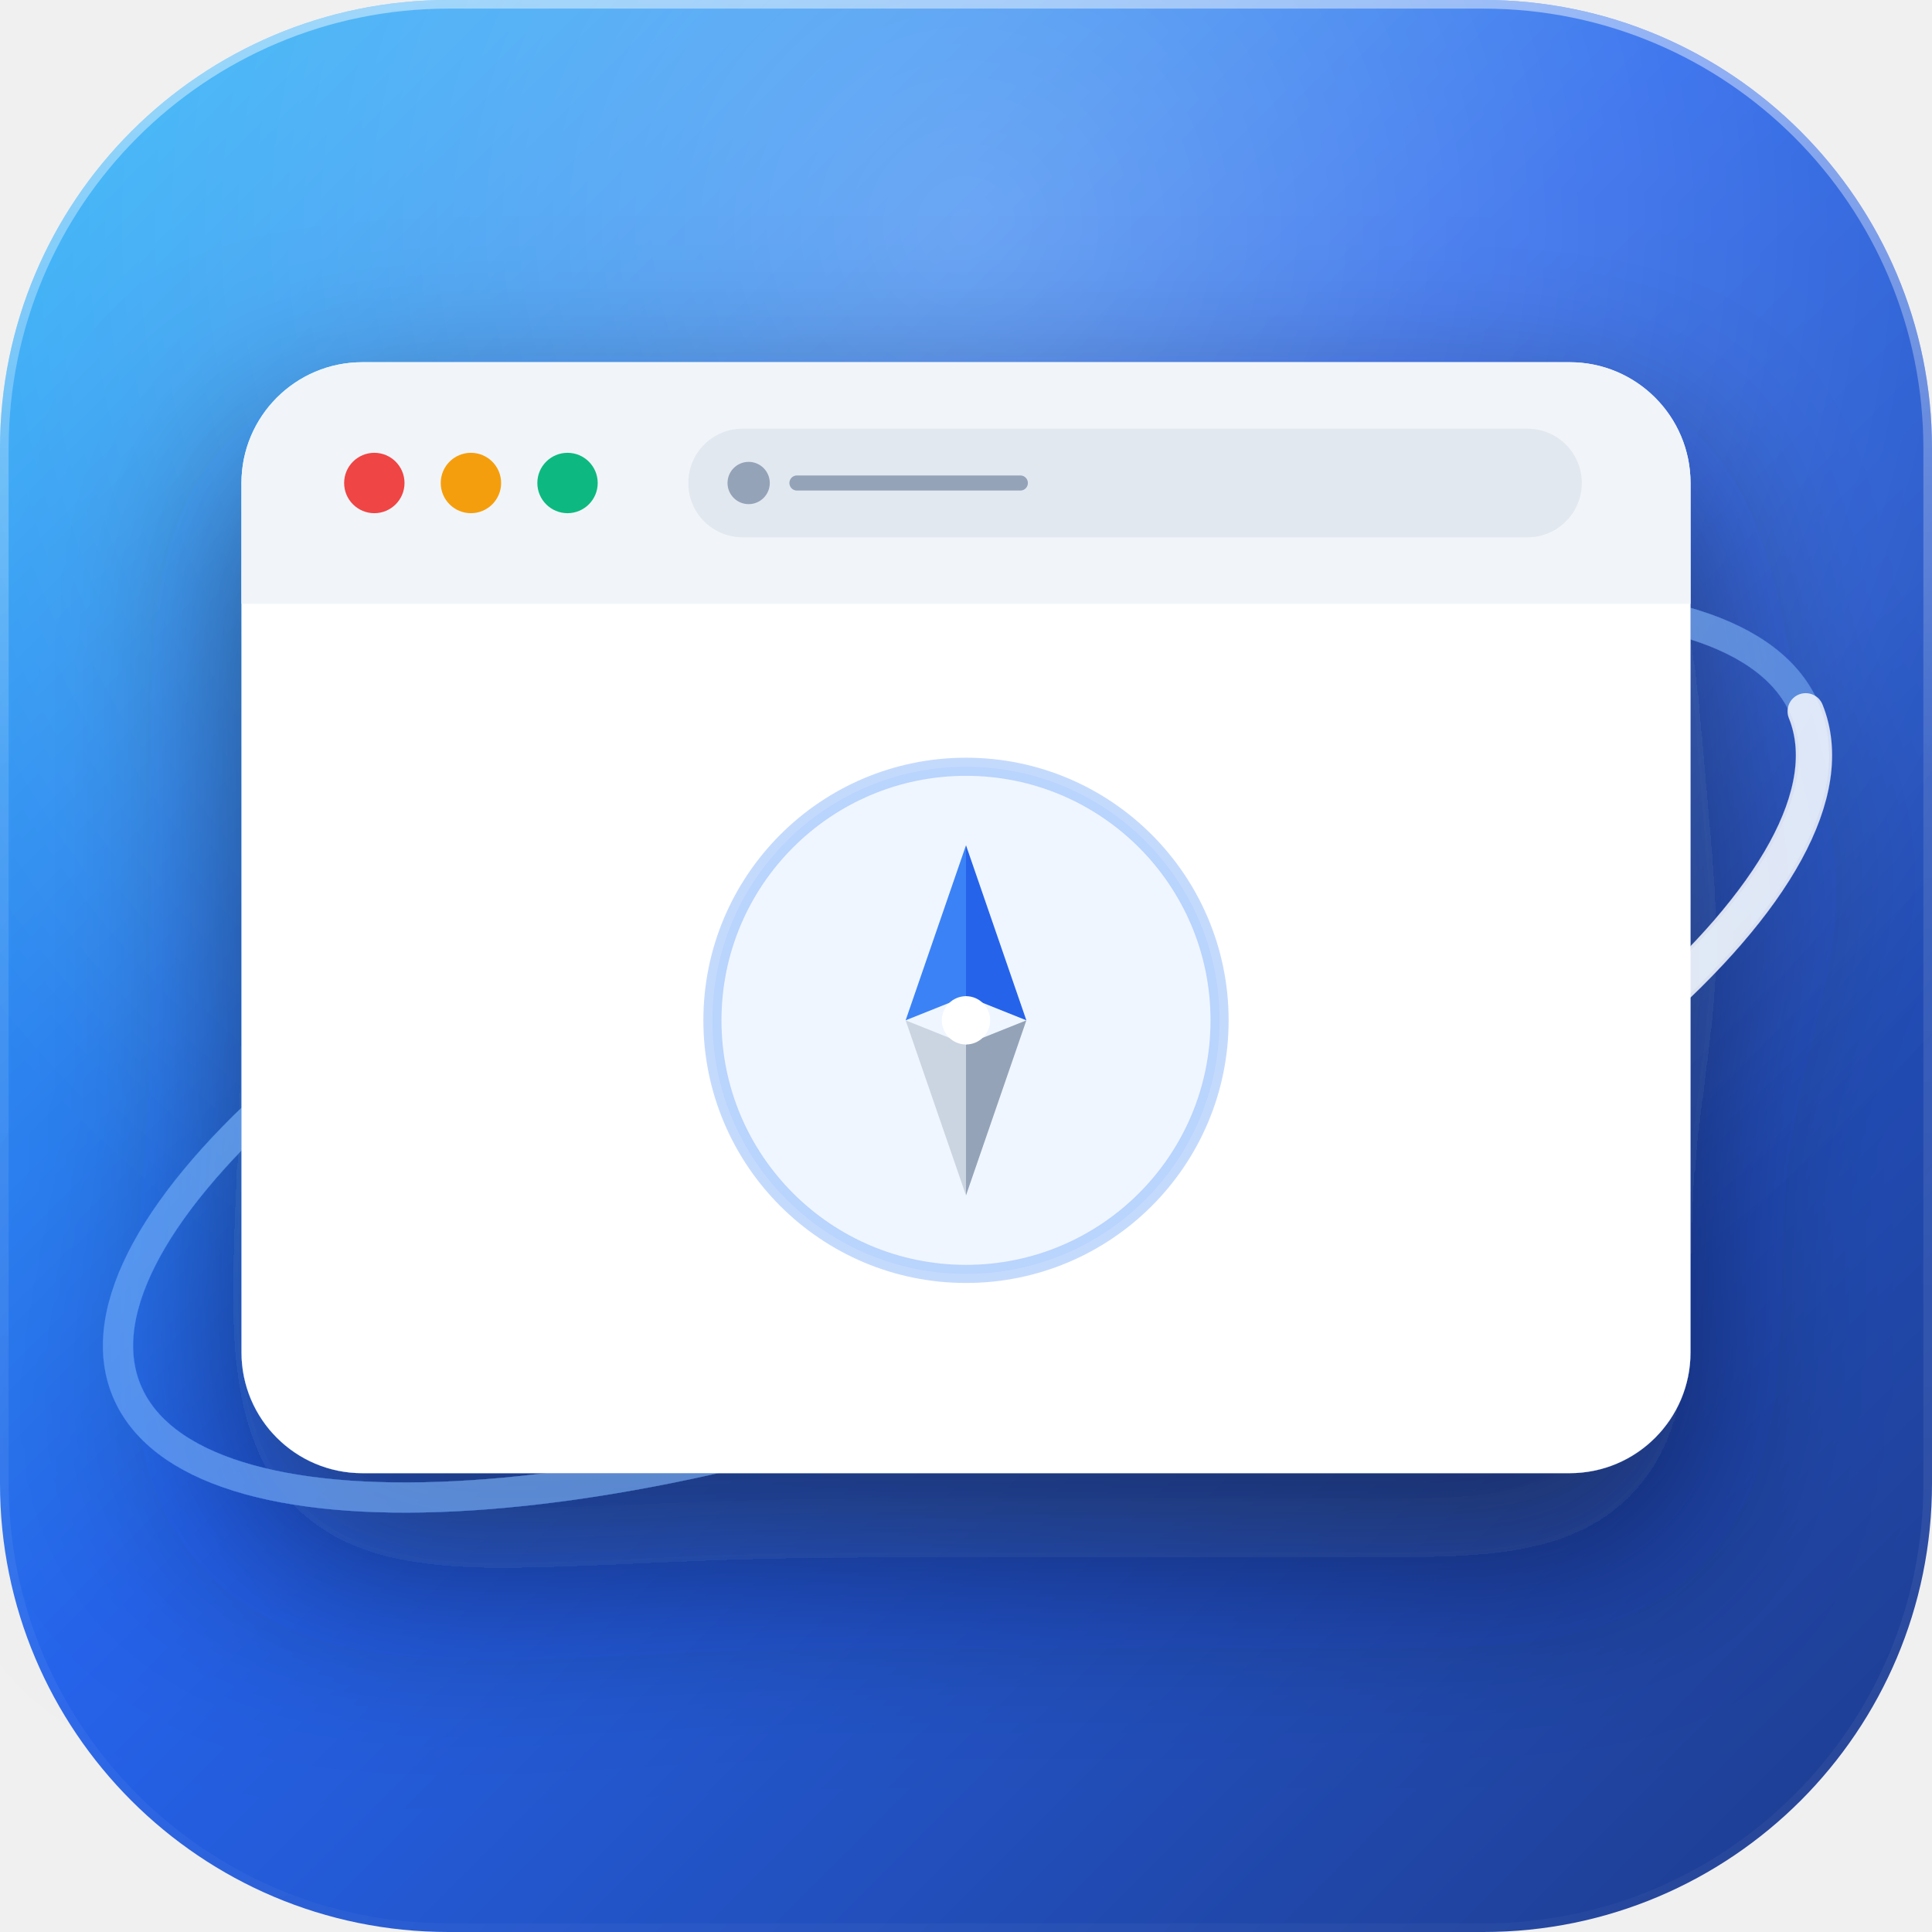
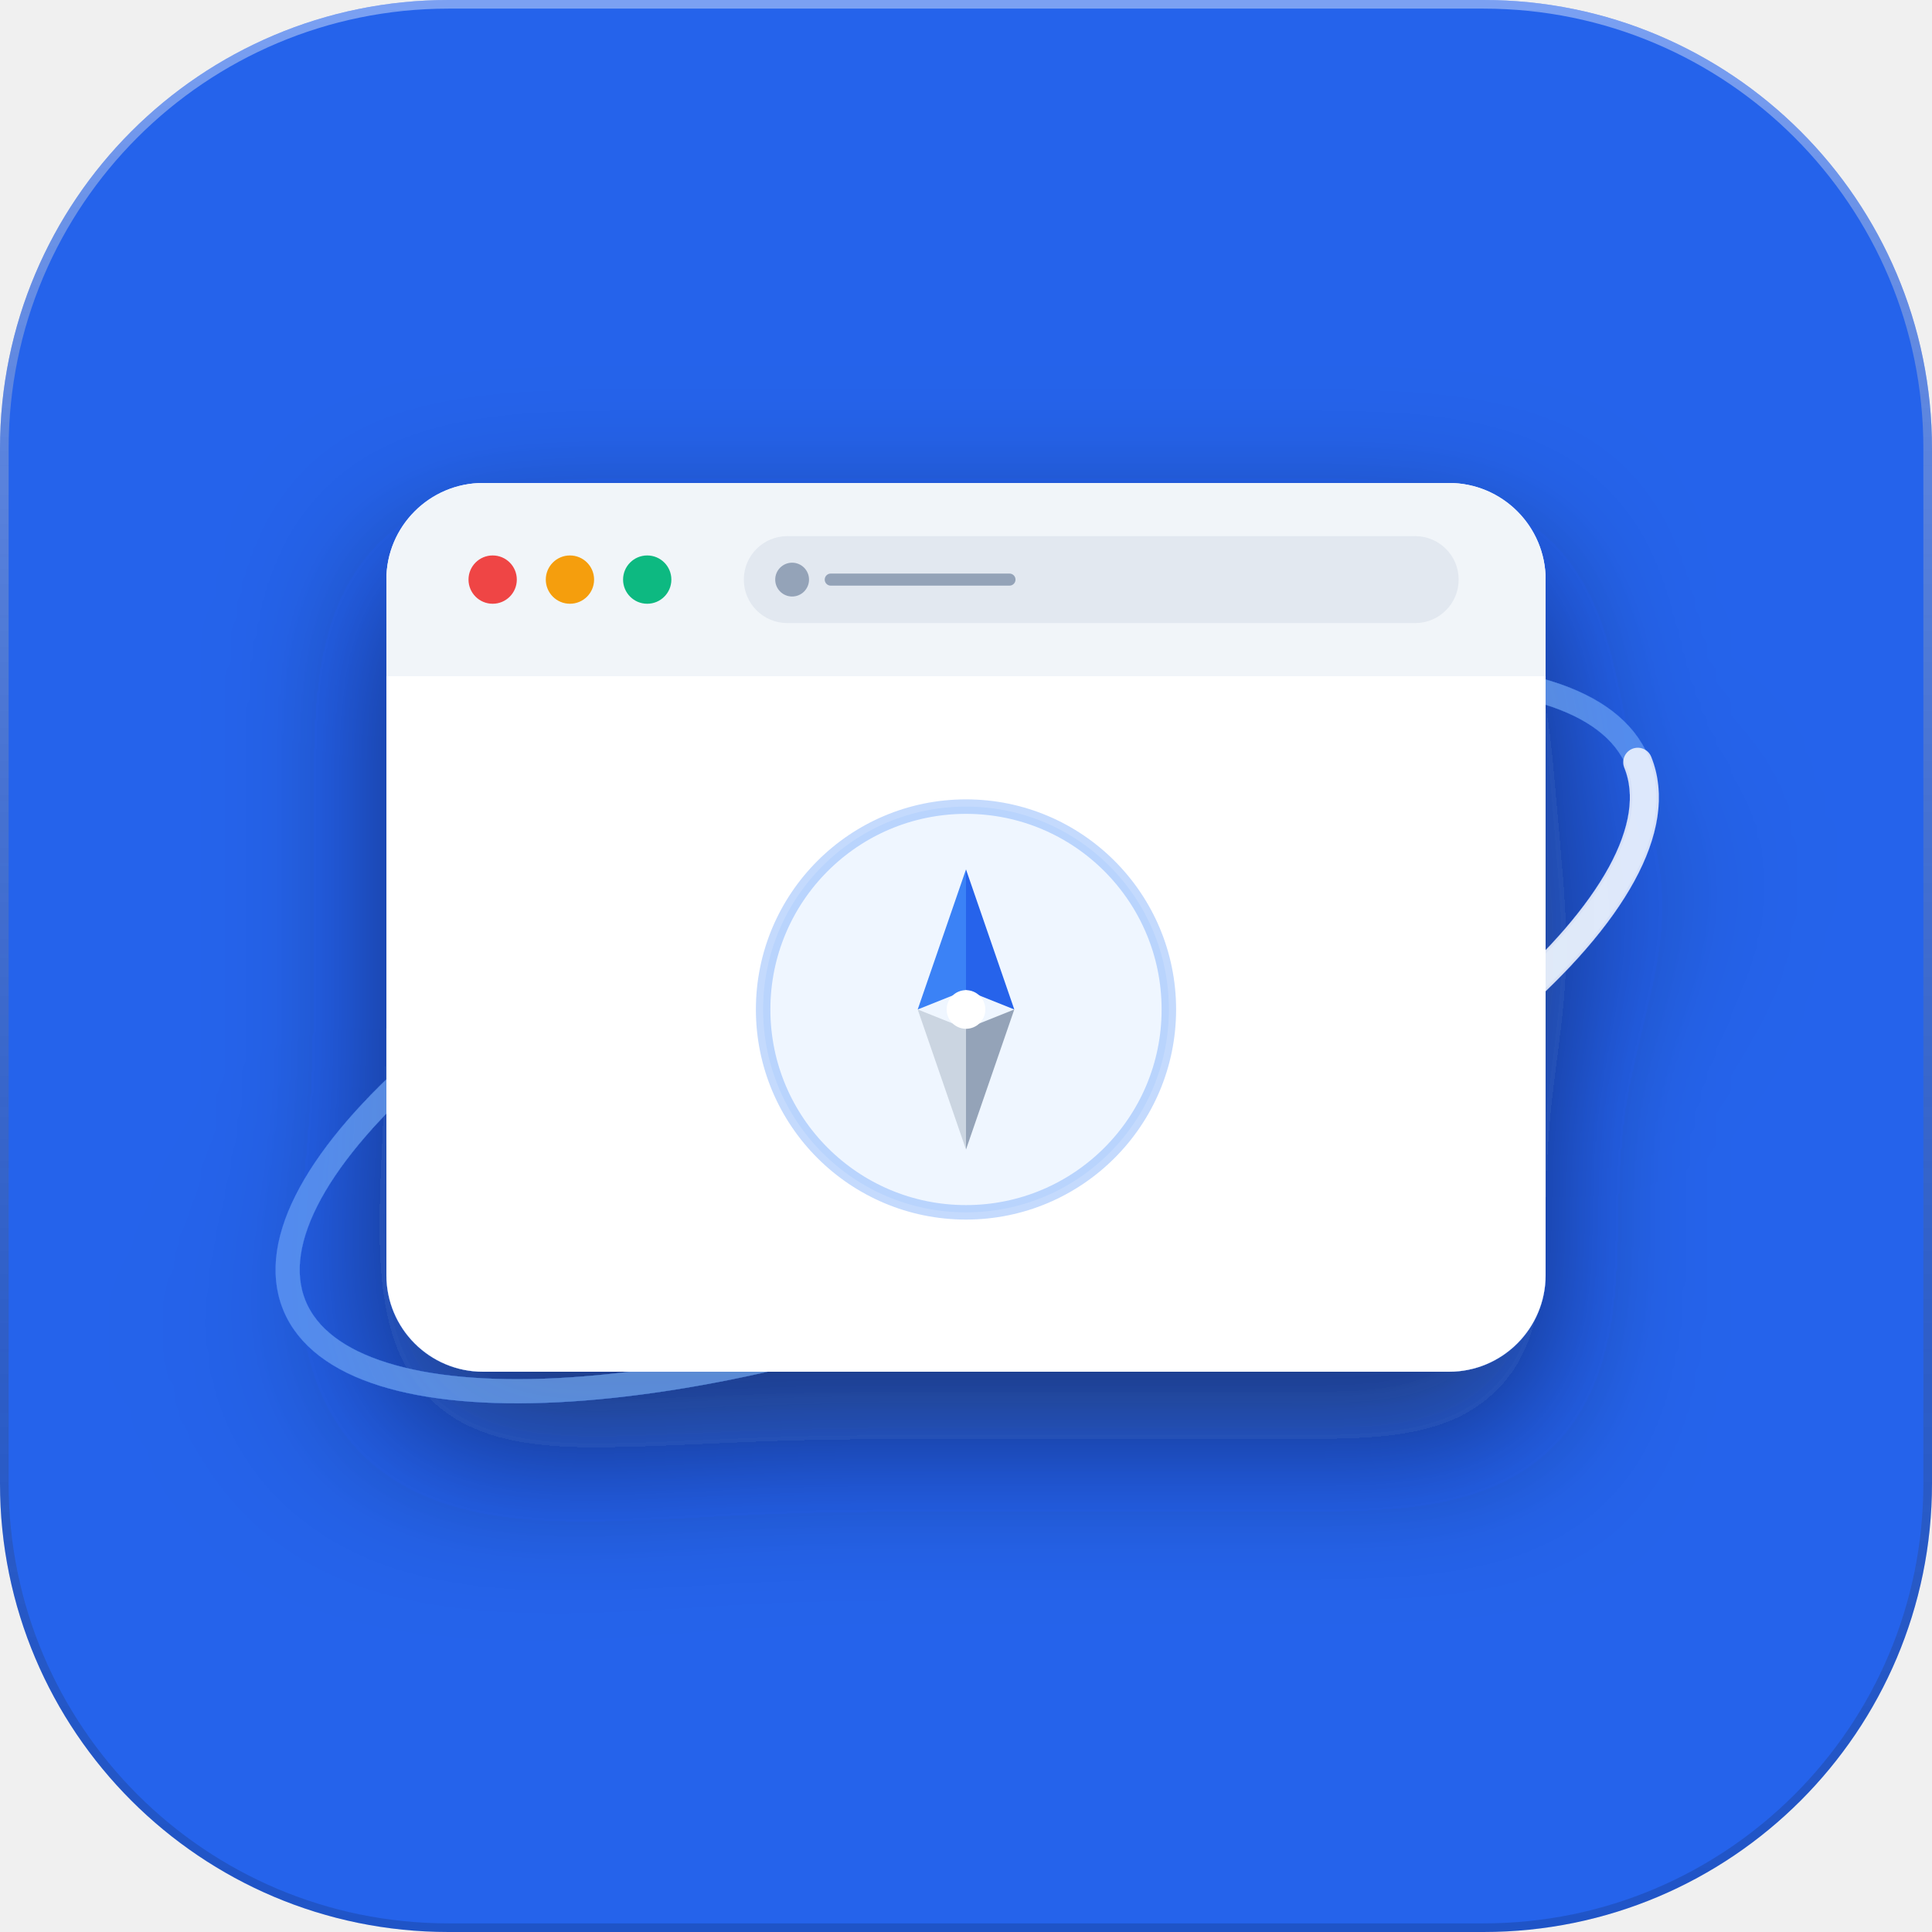
<svg xmlns="http://www.w3.org/2000/svg" width="512" height="512" viewBox="32 32 448 448">
  <defs>
-     <linearGradient id="bg" x1="0%" y1="0%" x2="100%" y2="100%">
-       <stop offset="0%" stop-color="#38BDF8" />
-       <stop offset="45%" stop-color="#2563EB" />
-       <stop offset="100%" stop-color="#1E3A8A" />
-     </linearGradient>
-     <radialGradient id="topSheen" cx="50%" cy="12%" r="65%">
-       <stop offset="0%" stop-color="#FFFFFF" stop-opacity="0.3" />
-       <stop offset="100%" stop-color="#FFFFFF" stop-opacity="0" />
-     </radialGradient>
-     <linearGradient id="specularRim" x1="0%" y1="0%" x2="0%" y2="100%">
-       <stop offset="0%" stop-color="#FFFFFF" stop-opacity="0.45" />
-       <stop offset="40%" stop-color="#FFFFFF" stop-opacity="0.12" />
-       <stop offset="100%" stop-color="#FFFFFF" stop-opacity="0.03" />
-     </linearGradient>
    <filter id="shadow" x="-20%" y="-20%" width="140%" height="140%">
      <feDropShadow dx="0" dy="14" stdDeviation="16" flood-color="#0F172A" flood-opacity="0.55" />
    </filter>
+     <linearGradient id="specularRim" x1="0%" y1="0%" x2="0%" y2="100%">
+       <stop offset="0%" stop-color="#FFFFFF" stop-opacity="0.40" />
+       <stop offset="100%" stop-color="#000000" stop-opacity="0.15" />
+     </linearGradient>
  </defs>
-   <rect x="32" y="32" width="448" height="448" rx="104" fill="url(#bg)" />
-   <rect x="32" y="32" width="448" height="448" rx="104" fill="url(#topSheen)" />
-   <rect x="33" y="33" width="446" height="446" rx="103" fill="none" stroke="url(#specularRim)" stroke-width="2" />
-   <g transform="translate(-102.400 -102.400) scale(1.4)">
+   <rect x="32" y="32" width="448" height="448" rx="104" fill="#2563EB" />
+   <g transform="translate(-30.72 -30.72) scale(1.12)">
    <g filter="url(#shadow)">
      <ellipse cx="256" cy="270" rx="150" ry="52" fill="none" stroke="#93C5FD" stroke-width="5" stroke-opacity="0.4" transform="rotate(-22 256 270)" />
      <ellipse cx="256" cy="270" rx="150" ry="52" fill="none" stroke="#FFFFFF" stroke-width="6" stroke-linecap="round" stroke-dasharray="140 300" stroke-opacity="0.8" transform="rotate(-22 256 270)" />
      <rect x="136" y="156" width="240" height="184" rx="20" fill="#FFFFFF" />
      <path d="M 136, 176 C 136, 165 145, 156 156, 156 L 356, 156 C 367, 156 376, 165 376, 176 L 376, 196 L 136, 196 Z" fill="#F1F5F9" />
      <circle cx="158" cy="176" r="5" fill="#EF4444" />
      <circle cx="174" cy="176" r="5" fill="#F59E0B" />
      <circle cx="190" cy="176" r="5" fill="#10B981" />
      <rect x="210" y="167" width="148" height="18" rx="9" fill="#E2E8F0" />
      <circle cx="220" cy="176" r="3.5" fill="#94A3B8" />
      <line x1="228" y1="176" x2="265" y2="176" stroke="#94A3B8" stroke-width="2.5" stroke-linecap="round" />
      <circle cx="256" cy="265" r="42" fill="#EFF6FF" />
      <circle cx="256" cy="265" r="42" fill="none" stroke="#3B82F6" stroke-width="3" stroke-opacity="0.3" />
      <polygon points="256,236 266,265 256,261" fill="#2563EB" />
      <polygon points="256,236 246,265 256,261" fill="#3B82F6" />
      <polygon points="256,294 266,265 256,269" fill="#94A3B8" />
      <polygon points="256,294 246,265 256,269" fill="#CBD5E1" />
      <circle cx="256" cy="265" r="4" fill="#FFFFFF" />
    </g>
  </g>
+   <rect x="33" y="33" width="446" height="446" rx="103" fill="none" stroke="url(#specularRim)" stroke-width="2" />
</svg>
